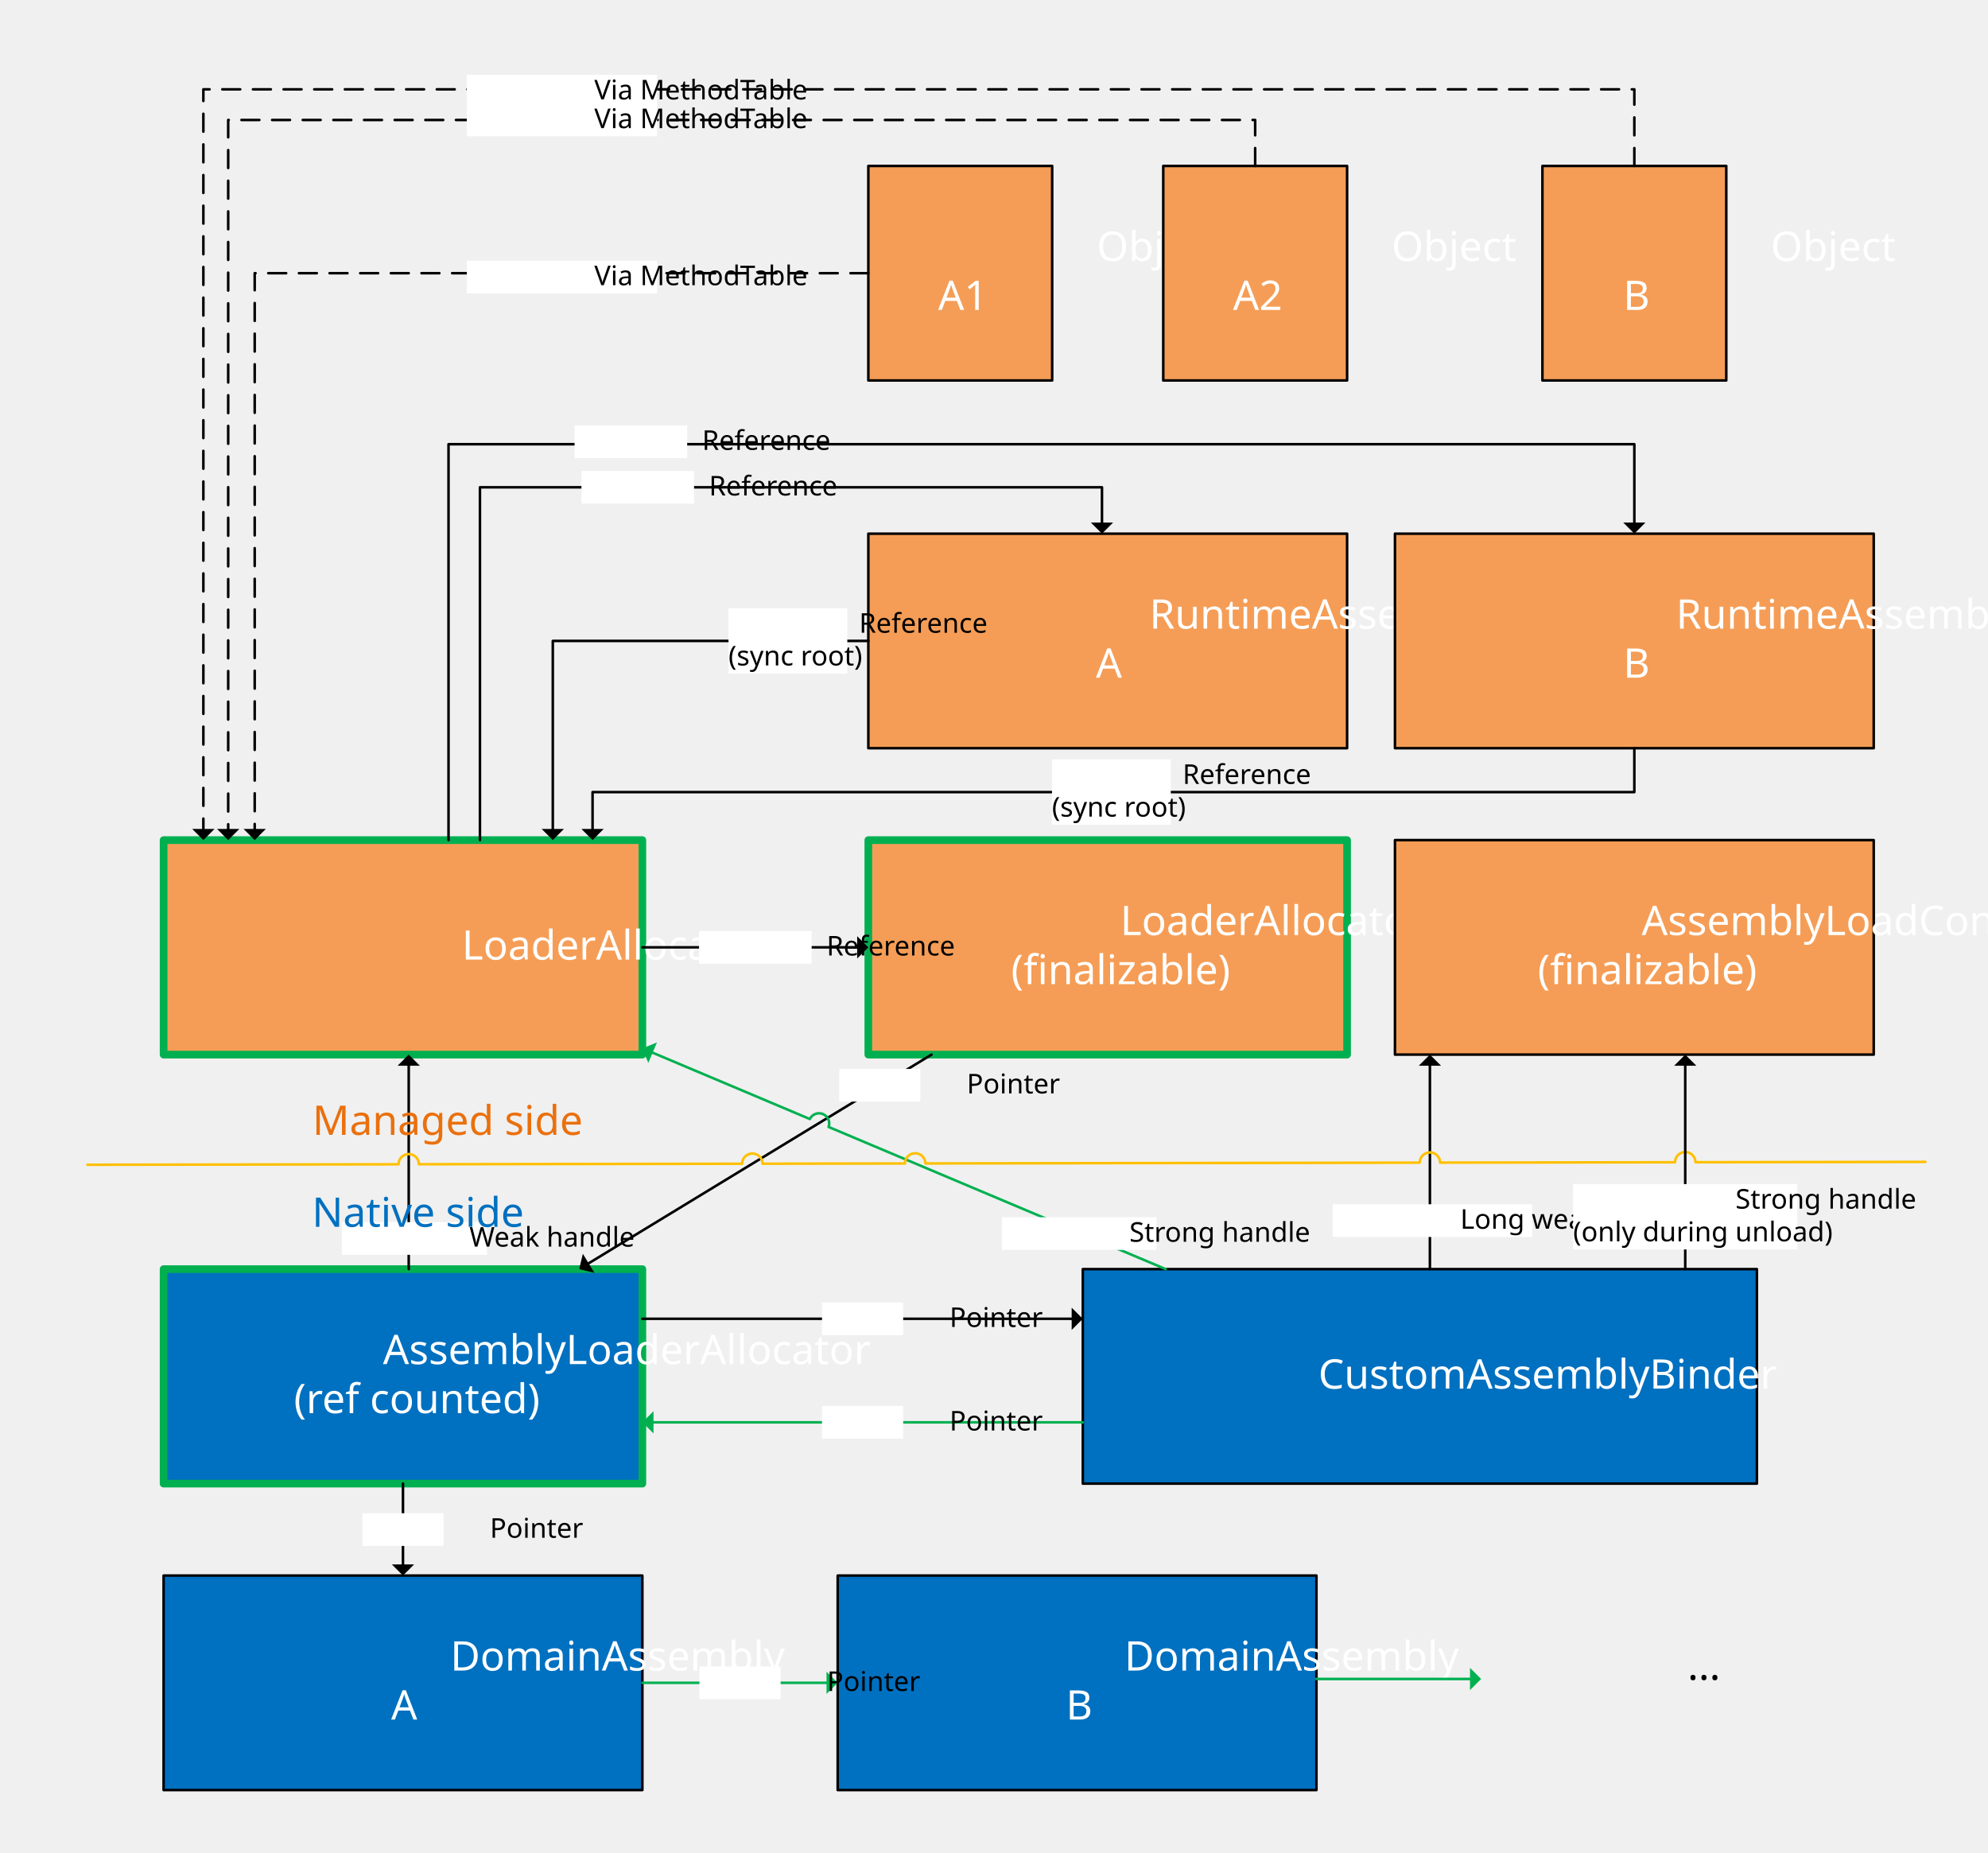
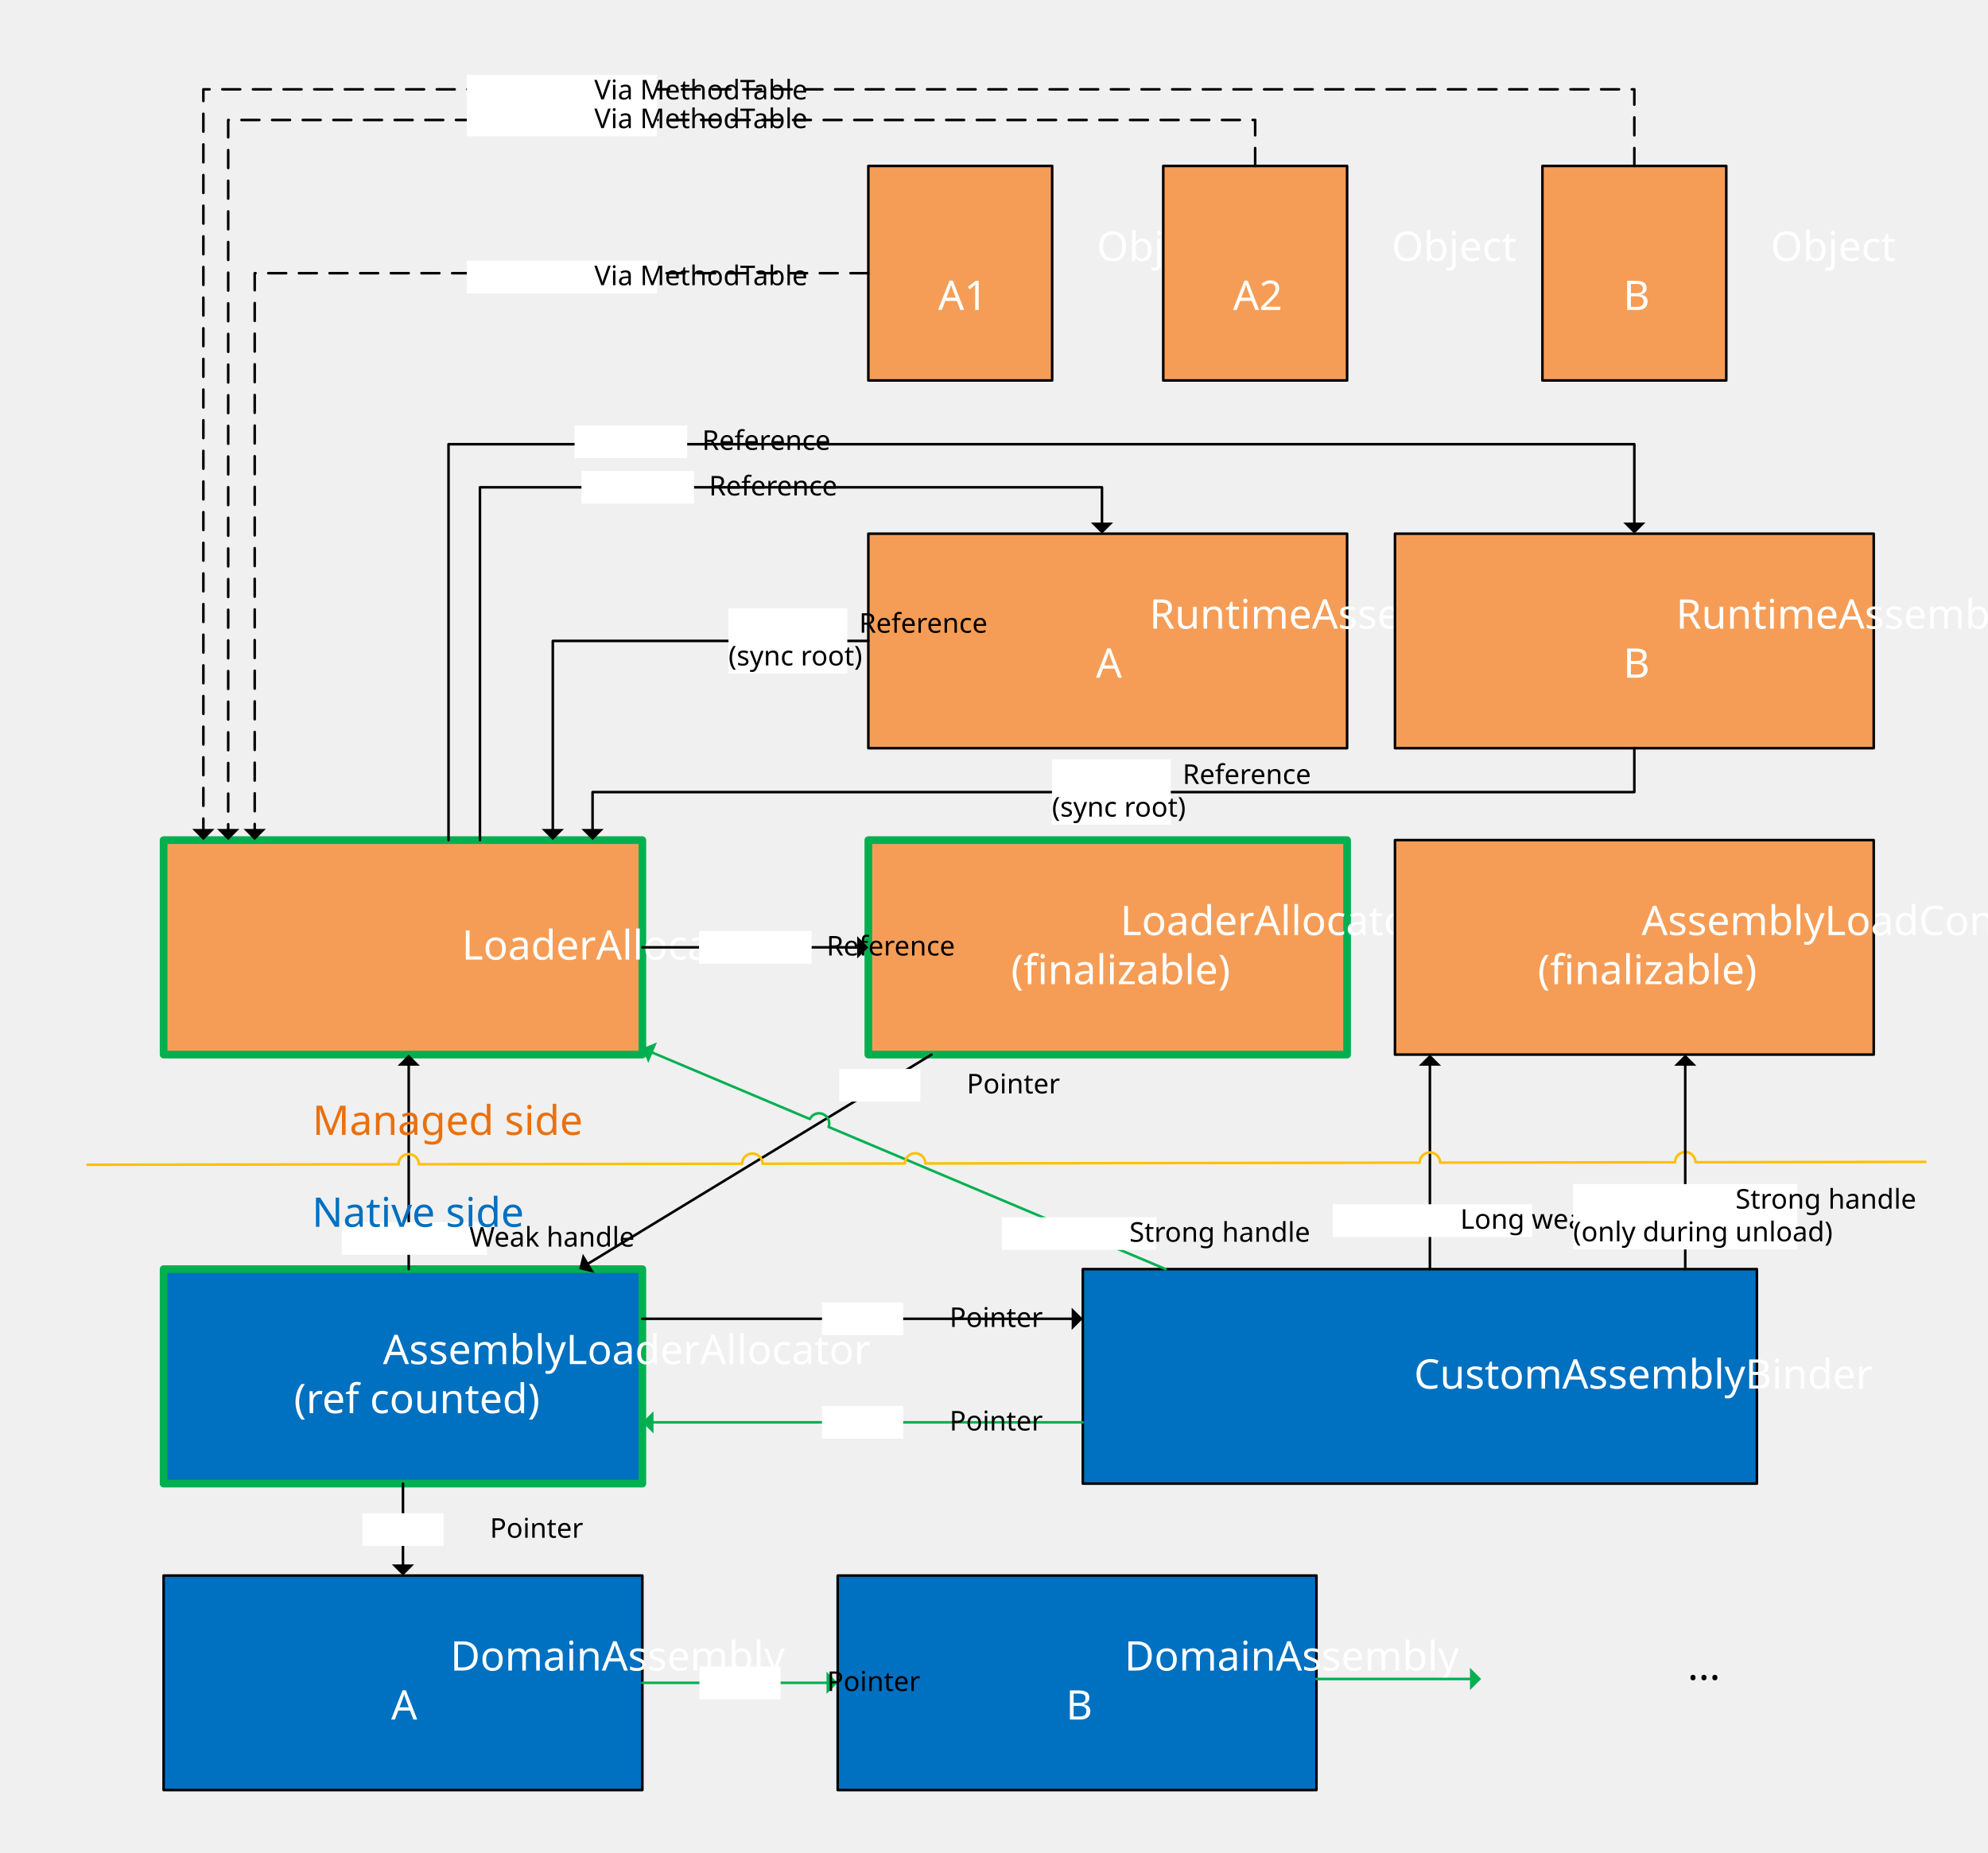
<svg xmlns="http://www.w3.org/2000/svg" xmlns:ns1="http://schemas.microsoft.com/visio/2003/SVGExtensions/" xmlns:xlink="http://www.w3.org/1999/xlink" width="8.11in" height="7.557in" viewBox="0 0 583.926 544.114" xml:space="preserve" color-interpolation-filters="sRGB" class="st19">
  <ns1:documentProperties ns1:langID="1033" ns1:viewMarkup="false">
    <ns1:userDefs>
      <ns1:ud ns1:nameU="msvNoAutoConnect" ns1:val="VT0(1):26" />
    </ns1:userDefs>
  </ns1:documentProperties>
  <style type="text/css">
	
		.st1 {fill:#f59d56;stroke:#000000;stroke-linecap:round;stroke-linejoin:round;stroke-width:0.75}
		.st2 {fill:#ffffff;font-family:Calibri;font-size:1em}
		.st3 {font-size:1em}
		.st4 {fill:#f59d56;stroke:#00b050;stroke-linecap:round;stroke-linejoin:round;stroke-width:2.25}
		.st5 {fill:#0070c0;stroke:#00b050;stroke-linecap:round;stroke-linejoin:round;stroke-width:2.25}
		.st6 {fill:#0070c0;stroke:#000000;stroke-linecap:round;stroke-linejoin:round;stroke-width:0.75}
		.st7 {marker-end:url(#mrkr2-52);stroke:#000000;stroke-dasharray:5.25,3.75;stroke-linecap:round;stroke-linejoin:round;stroke-width:0.75}
		.st8 {fill:#000000;fill-opacity:1;stroke:#000000;stroke-opacity:1;stroke-width:0.229}
		.st9 {fill:#ffffff;stroke:none;stroke-linecap:butt;stroke-width:7.2}
		.st10 {fill:#000000;font-family:Calibri;font-size:0.667em}
		.st11 {marker-end:url(#mrkr2-52);stroke:#000000;stroke-linecap:round;stroke-linejoin:round;stroke-width:0.75}
		.st12 {marker-end:url(#mrkr2-125);stroke:#00b050;stroke-linecap:round;stroke-linejoin:round;stroke-width:0.75}
		.st13 {fill:#00b050;fill-opacity:1;stroke:#00b050;stroke-opacity:1;stroke-width:0.229}
		.st14 {fill:none;stroke:none;stroke-linecap:round;stroke-linejoin:round;stroke-width:0.75}
		.st15 {fill:#000000;font-family:Calibri;font-size:1em}
		.st16 {stroke:#ffc000;stroke-linecap:round;stroke-linejoin:round;stroke-width:0.75}
		.st17 {fill:#ea700d;font-family:Calibri;font-size:1em}
		.st18 {fill:#0070c0;font-family:Calibri;font-size:1em}
		.st19 {fill:none;fill-rule:evenodd;font-size:12px;overflow:visible;stroke-linecap:square;stroke-miterlimit:3}
	
	</style>
  <defs id="Markers">
    <g id="lend2">
      <path d="M 1 1 L 0 0 L 1 -1 L 1 1 " style="stroke:none" />
    </g>
    <marker id="mrkr2-52" class="st8" ns1:arrowType="2" ns1:arrowSize="2" ns1:setback="4.36" refX="-4.36" orient="auto" markerUnits="strokeWidth" overflow="visible">
      <use xlink:href="#lend2" transform="scale(-4.36,-4.36) " />
    </marker>
    <marker id="mrkr2-125" class="st13" ns1:arrowType="2" ns1:arrowSize="2" ns1:setback="4.36" refX="-4.36" orient="auto" markerUnits="strokeWidth" overflow="visible">
      <use xlink:href="#lend2" transform="scale(-4.36,-4.36) " />
    </marker>
  </defs>
  <g ns1:mID="0" ns1:index="1" ns1:groupContext="foregroundPage">
    <ns1:pageProperties ns1:drawingScale="1" ns1:pageScale="1" ns1:drawingUnits="19" ns1:shadowOffsetX="9" ns1:shadowOffsetY="-9" />
    <ns1:layer ns1:name="Connector" ns1:index="0" />
    <g id="shape1-1" ns1:mID="1" ns1:groupContext="shape" transform="translate(255.051,-432.375)">
      <ns1:textBlock ns1:margins="rect(4,4,4,4)" />
      <ns1:textRect cx="27" cy="512.614" width="54" height="63" />
      <rect x="0" y="481.114" width="54" height="63" class="st1" />
      <text x="10.91" y="509.01" class="st2" ns1:langID="1033">
        <ns1:paragraph ns1:horizAlign="1" />
        <ns1:tabList />Object<ns1:newlineChar />
        <tspan x="20.49" dy="1.2em" class="st3">A1</tspan>
      </text>
    </g>
    <g id="shape2-5" ns1:mID="2" ns1:groupContext="shape" transform="translate(341.676,-432.375)">
      <ns1:textBlock ns1:margins="rect(4,4,4,4)" />
      <ns1:textRect cx="27" cy="512.614" width="54" height="63" />
      <rect x="0" y="481.114" width="54" height="63" class="st1" />
      <text x="10.91" y="509.01" class="st2" ns1:langID="1033">
        <ns1:paragraph ns1:horizAlign="1" />
        <ns1:tabList />Object<ns1:newlineChar />
        <tspan x="20.49" dy="1.2em" class="st3">A2</tspan>
      </text>
    </g>
    <g id="shape3-9" ns1:mID="3" ns1:groupContext="shape" transform="translate(453.051,-432.375)">
      <ns1:textBlock ns1:margins="rect(4,4,4,4)" />
      <ns1:textRect cx="27" cy="512.614" width="54" height="63" />
      <rect x="0" y="481.114" width="54" height="63" class="st1" />
      <text x="10.91" y="509.01" class="st2" ns1:langID="1033">
        <ns1:paragraph ns1:horizAlign="1" />
        <ns1:tabList />Object<ns1:newlineChar />
        <tspan x="23.74" dy="1.2em" class="st3">B</tspan>
      </text>
    </g>
    <g id="shape4-13" ns1:mID="4" ns1:groupContext="shape" transform="translate(255.051,-324.375)">
      <ns1:textBlock ns1:margins="rect(4,4,4,4)" />
      <ns1:textRect cx="70.312" cy="512.614" width="140.63" height="63" />
      <rect x="0" y="481.114" width="140.625" height="63" class="st1" />
      <text x="26.4" y="509.01" class="st2" ns1:langID="1033">
        <ns1:paragraph ns1:horizAlign="1" />
        <ns1:tabList />RuntimeAssembly<ns1:newlineChar />
        <tspan x="66.84" dy="1.2em" class="st3">A</tspan>
      </text>
    </g>
    <g id="shape5-17" ns1:mID="5" ns1:groupContext="shape" transform="translate(409.738,-324.375)">
      <ns1:textBlock ns1:margins="rect(4,4,4,4)" />
      <ns1:textRect cx="70.312" cy="512.614" width="140.63" height="63" />
      <rect x="0" y="481.114" width="140.625" height="63" class="st1" />
      <text x="26.4" y="509.01" class="st2" ns1:langID="1033">
        <ns1:paragraph ns1:horizAlign="1" />
        <ns1:tabList />RuntimeAssembly<ns1:newlineChar />
        <tspan x="67.05" dy="1.2em" class="st3">B</tspan>
      </text>
    </g>
    <g id="shape6-21" ns1:mID="6" ns1:groupContext="shape" transform="translate(48.0507,-234.375)">
      <ns1:textBlock ns1:margins="rect(4,4,4,4)" />
      <ns1:textRect cx="70.312" cy="512.614" width="140.63" height="63" />
      <rect x="0" y="481.114" width="140.625" height="63" class="st4" />
      <text x="31.46" y="516.21" class="st2" ns1:langID="1033">
        <ns1:paragraph ns1:horizAlign="1" />
        <ns1:tabList />LoaderAllocator</text>
    </g>
    <g id="shape7-24" ns1:mID="7" ns1:groupContext="shape" transform="translate(255.051,-234.375)">
      <ns1:textBlock ns1:margins="rect(4,4,4,4)" />
      <ns1:textRect cx="70.312" cy="512.614" width="140.63" height="63" />
      <rect x="0" y="481.114" width="140.625" height="63" class="st4" />
      <text x="17.84" y="509.01" class="st2" ns1:langID="1033">
        <ns1:paragraph ns1:horizAlign="1" />
        <ns1:tabList />LoaderAllocatorScout<ns1:newlineChar />
        <tspan x="41.93" dy="1.2em" class="st3">(finalizable)</tspan>
      </text>
    </g>
    <g id="shape8-28" ns1:mID="8" ns1:groupContext="shape" transform="translate(409.738,-234.375)">
      <ns1:textBlock ns1:margins="rect(4,4,4,4)" />
      <ns1:textRect cx="70.312" cy="512.614" width="140.63" height="63" />
      <rect x="0" y="481.114" width="140.625" height="63" class="st1" />
      <text x="16.29" y="509.01" class="st2" ns1:langID="1033">
        <ns1:paragraph ns1:horizAlign="1" />
        <ns1:tabList />AssemblyLoadContext<ns1:newlineChar />
        <tspan x="41.93" dy="1.2em" class="st3">(finalizable)</tspan>
      </text>
    </g>
    <g id="shape9-32" ns1:mID="9" ns1:groupContext="shape" transform="translate(48.0507,-108.375)">
      <ns1:textBlock ns1:margins="rect(4,4,4,4)" />
      <ns1:textRect cx="70.312" cy="512.614" width="140.63" height="63" />
      <rect x="0" y="481.114" width="140.625" height="63" class="st5" />
      <text x="8.27" y="509.01" class="st2" ns1:langID="1033">
        <ns1:paragraph ns1:horizAlign="1" />
        <ns1:tabList />AssemblyLoaderAllocator<ns1:newlineChar />
        <tspan x="38.26" dy="1.2em" class="st3">(ref counted)</tspan>
      </text>
    </g>
    <g id="shape10-36" ns1:mID="10" ns1:groupContext="shape" transform="translate(318.051,-108.375)">
      <ns1:textBlock ns1:margins="rect(4,4,4,4)" />
      <ns1:textRect cx="99" cy="512.614" width="198" height="63" />
      <rect x="0" y="481.114" width="198" height="63" class="st6" />
-       <text x="13.01" y="516.21" class="st2" ns1:langID="1033">
+       <text x="41.12" y="516.21" class="st2" ns1:langID="1033">
        <ns1:paragraph ns1:horizAlign="1" />
        <ns1:tabList />CustomAssemblyBinder</text>
    </g>
    <g id="shape11-39" ns1:mID="11" ns1:groupContext="shape" transform="translate(48.0507,-18.375)">
      <ns1:textBlock ns1:margins="rect(4,4,4,4)" />
      <ns1:textRect cx="70.312" cy="512.614" width="140.63" height="63" />
      <rect x="0" y="481.114" width="140.625" height="63" class="st6" />
      <text x="28.07" y="509.01" class="st2" ns1:langID="1033">
        <ns1:paragraph ns1:horizAlign="1" />
        <ns1:tabList />DomainAssembly<ns1:newlineChar />
        <tspan x="66.84" dy="1.2em" class="st3">A</tspan>
      </text>
    </g>
    <g id="shape12-43" ns1:mID="12" ns1:groupContext="shape" transform="translate(246.051,-18.375)">
      <ns1:textBlock ns1:margins="rect(4,4,4,4)" />
      <ns1:textRect cx="70.312" cy="512.614" width="140.63" height="63" />
      <rect x="0" y="481.114" width="140.625" height="63" class="st6" />
      <text x="28.07" y="509.01" class="st2" ns1:langID="1033">
        <ns1:paragraph ns1:horizAlign="1" />
        <ns1:tabList />DomainAssembly<ns1:newlineChar />
        <tspan x="67.05" dy="1.2em" class="st3">B</tspan>
      </text>
    </g>
    <g id="shape14-47" ns1:mID="14" ns1:groupContext="shape" ns1:layerMember="0" transform="translate(255.051,-463.875)">
      <ns1:textBlock ns1:margins="rect(4,4,4,4)" />
      <ns1:textRect cx="-90" cy="545.239" width="65.71" height="17.604" />
      <path d="M0 544.11 L-180.24 544.11 L-180.24 707.34" class="st7" />
      <rect ns1:rectContext="textBkgnd" x="-117.945" y="540.44" width="55.89" height="9.6" class="st9" />
      <text x="-117.94" y="547.64" class="st10" ns1:langID="1033">
        <ns1:paragraph ns1:horizAlign="1" />
        <ns1:tabList />Via MethodTable</text>
    </g>
    <g id="shape15-55" ns1:mID="15" ns1:groupContext="shape" ns1:layerMember="0" transform="translate(368.676,-495.375)">
      <ns1:textBlock ns1:margins="rect(4,4,4,4)" />
      <ns1:textRect cx="-203.625" cy="530.614" width="65.71" height="17.604" />
      <path d="M0 544.11 L0 530.61 L-301.65 530.61 L-301.65 738.84" class="st7" />
      <rect ns1:rectContext="textBkgnd" x="-231.57" y="525.815" width="55.89" height="9.6" class="st9" />
      <text x="-231.57" y="533.01" class="st10" ns1:langID="1033">
        <ns1:paragraph ns1:horizAlign="1" />
        <ns1:tabList />Via MethodTable</text>
    </g>
    <g id="shape16-62" ns1:mID="16" ns1:groupContext="shape" ns1:layerMember="0" transform="translate(480.051,-495.375)">
      <ns1:textBlock ns1:margins="rect(4,4,4,4)" />
      <ns1:textRect cx="-315" cy="522.177" width="65.71" height="17.604" />
      <path d="M0 544.11 L0 521.61 L-420.32 521.61 L-420.32 738.84" class="st7" />
      <rect ns1:rectContext="textBkgnd" x="-342.945" y="517.377" width="55.89" height="9.6" class="st9" />
      <text x="-342.94" y="524.58" class="st10" ns1:langID="1033">
        <ns1:paragraph ns1:horizAlign="1" />
        <ns1:tabList />Via MethodTable</text>
    </g>
    <g id="shape21-69" ns1:mID="21" ns1:groupContext="shape" ns1:layerMember="0" transform="translate(131.742,-297.375)">
      <ns1:textBlock ns1:margins="rect(4,4,4,4)" />
      <ns1:textRect cx="53.559" cy="427.114" width="42.9" height="17.604" />
      <path d="M0 544.11 L0 427.84 L348.31 427.84 L348.31 450.84" class="st11" />
      <rect ns1:rectContext="textBkgnd" x="37.019" y="422.315" width="33.081" height="9.6" class="st9" />
      <text x="37.02" y="429.51" class="st10" ns1:langID="1033">
        <ns1:paragraph ns1:horizAlign="1" />
        <ns1:tabList />Reference</text>
    </g>
    <g id="shape22-76" ns1:mID="22" ns1:groupContext="shape" ns1:layerMember="0" transform="translate(140.97,-297.375)">
      <ns1:textBlock ns1:margins="rect(4,4,4,4)" />
      <ns1:textRect cx="46.353" cy="440.493" width="42.9" height="17.604" />
      <path d="M0 544.11 L0 440.49 L182.71 440.49 L182.71 450.84" class="st11" />
      <rect ns1:rectContext="textBkgnd" x="29.812" y="435.693" width="33.081" height="9.6" class="st9" />
      <text x="29.81" y="442.89" class="st10" ns1:langID="1033">
        <ns1:paragraph ns1:horizAlign="1" />
        <ns1:tabList />Reference</text>
    </g>
    <g id="shape23-83" ns1:mID="23" ns1:groupContext="shape" ns1:layerMember="0" transform="translate(255.051,-355.875)">
      <ns1:textBlock ns1:margins="rect(4,4,4,4)" />
      <ns1:textRect cx="-23.625" cy="544.114" width="44.72" height="27.203" />
      <path d="M0 544.11 L-92.68 544.11 L-92.68 599.34" class="st11" />
      <rect ns1:rectContext="textBkgnd" x="-41.076" y="534.515" width="34.902" height="19.2" class="st9" />
      <text x="-40.17" y="541.71" class="st10" ns1:langID="1033">
        <ns1:paragraph ns1:horizAlign="1" />
        <ns1:tabList />Reference<ns1:newlineChar />
        <tspan x="-41.08" dy="1.2em" class="st3">(sync root)</tspan>
      </text>
    </g>
    <g id="shape24-91" ns1:mID="24" ns1:groupContext="shape" ns1:layerMember="0" transform="translate(480.051,-324.375)">
      <ns1:textBlock ns1:margins="rect(4,4,4,4)" />
      <ns1:textRect cx="-153.608" cy="557.006" width="44.72" height="27.203" />
      <path d="M0 544.11 L0 557.01 L-306 557.01 L-306 567.84" class="st11" />
      <rect ns1:rectContext="textBkgnd" x="-171.059" y="547.406" width="34.902" height="19.2" class="st9" />
      <text x="-170.15" y="554.61" class="st10" ns1:langID="1033">
        <ns1:paragraph ns1:horizAlign="1" />
        <ns1:tabList />Reference<ns1:newlineChar />
        <tspan x="-171.06" dy="1.2em" class="st3">(sync root)</tspan>
      </text>
    </g>
    <g id="shape25-99" ns1:mID="25" ns1:groupContext="shape" ns1:layerMember="0" transform="translate(188.676,-256.875)">
      <ns1:textBlock ns1:margins="rect(4,4,4,4)" />
      <ns1:textRect cx="33.188" cy="535.114" width="42.9" height="17.604" />
      <path d="M0 535.11 L63.1 535.11" class="st11" />
      <rect ns1:rectContext="textBkgnd" x="16.647" y="530.315" width="33.081" height="9.6" class="st9" />
      <text x="16.65" y="537.51" class="st10" ns1:langID="1033">
        <ns1:paragraph ns1:horizAlign="1" />
        <ns1:tabList />Reference</text>
    </g>
    <g id="shape26-106" ns1:mID="26" ns1:groupContext="shape" ns1:layerMember="0" transform="translate(111.051,-171.375)">
      <ns1:textBlock ns1:margins="rect(4,4,4,4)" />
      <ns1:textRect cx="10.688" cy="535.114" width="52.45" height="17.604" />
      <path d="M9 544.11 L9 484.38" class="st11" />
      <rect ns1:rectContext="textBkgnd" x="-10.629" y="530.315" width="42.632" height="9.6" class="st9" />
      <text x="-10.63" y="537.51" class="st10" ns1:langID="1033">
        <ns1:paragraph ns1:horizAlign="1" />
        <ns1:tabList />Weak handle</text>
    </g>
    <g id="shape27-113" ns1:mID="27" ns1:groupContext="shape" ns1:layerMember="0" transform="translate(188.676,-147.78)">
      <ns1:textBlock ns1:margins="rect(4,4,4,4)" />
      <ns1:textRect cx="64.688" cy="535.114" width="40" height="17.604" />
      <path d="M0 535.11 L126.1 535.11" class="st11" />
      <rect ns1:rectContext="textBkgnd" x="52.768" y="530.315" width="23.84" height="9.6" class="st9" />
      <text x="52.77" y="537.51" class="st10" ns1:langID="1033">
        <ns1:paragraph ns1:horizAlign="1" />
        <ns1:tabList />Pointer</text>
    </g>
    <g id="shape28-120" ns1:mID="28" ns1:groupContext="shape" ns1:layerMember="0" transform="translate(318.051,-117.375)">
      <ns1:textBlock ns1:margins="rect(4,4,4,4)" />
      <ns1:textRect cx="-64.688" cy="535.114" width="40" height="17.604" />
      <path d="M0 535.11 L-126.1 535.11" class="st12" />
      <rect ns1:rectContext="textBkgnd" x="-76.607" y="530.315" width="23.84" height="9.6" class="st9" />
      <text x="-76.61" y="537.51" class="st10" ns1:langID="1033">
        <ns1:paragraph ns1:horizAlign="1" />
        <ns1:tabList />Pointer</text>
    </g>
    <g id="shape29-128" ns1:mID="29" ns1:groupContext="shape" ns1:layerMember="0" transform="translate(109.363,-108.375)">
      <ns1:textBlock ns1:margins="rect(4,4,4,4)" />
      <ns1:textRect cx="9" cy="557.614" width="40" height="17.604" />
      <path d="M9 544.11 L9 567.84" class="st11" />
      <rect ns1:rectContext="textBkgnd" x="-2.92" y="552.815" width="23.84" height="9.6" class="st9" />
      <text x="-2.92" y="560.01" class="st10" ns1:langID="1033">
        <ns1:paragraph ns1:horizAlign="1" />
        <ns1:tabList />Pointer</text>
    </g>
    <g id="shape30-135" ns1:mID="30" ns1:groupContext="shape" ns1:layerMember="0" transform="translate(188.676,-40.875)">
      <ns1:textBlock ns1:margins="rect(4,4,4,4)" />
      <ns1:textRect cx="28.688" cy="535.114" width="40" height="17.604" />
      <path d="M0 535.11 L54.1 535.11" class="st12" />
      <rect ns1:rectContext="textBkgnd" x="16.768" y="530.315" width="23.84" height="9.6" class="st9" />
      <text x="16.77" y="537.51" class="st10" ns1:langID="1033">
        <ns1:paragraph ns1:horizAlign="1" />
        <ns1:tabList />Pointer</text>
    </g>
    <g id="shape31-142" ns1:mID="31" ns1:groupContext="shape" ns1:layerMember="0" transform="translate(386.676,-42)">
      <path d="M0 535.11 L45.1 535.11" class="st12" />
    </g>
    <g id="shape32-147" ns1:mID="32" ns1:groupContext="shape" ns1:layerMember="0" transform="translate(410.999,-171.375)">
      <ns1:textBlock ns1:margins="rect(4,4,4,4)" />
      <ns1:textRect cx="9.751" cy="529.864" width="68.41" height="17.604" />
      <path d="M9 544.11 L9 484.38" class="st11" />
      <rect ns1:rectContext="textBkgnd" x="-19.545" y="525.065" width="58.593" height="9.6" class="st9" />
      <text x="-19.55" y="532.26" class="st10" ns1:langID="1033">
        <ns1:paragraph ns1:horizAlign="1" />
        <ns1:tabList />Long weak handle</text>
    </g>
    <g id="shape33-154" ns1:mID="33" ns1:groupContext="shape" ns1:layerMember="0" transform="translate(273.613,-234.375)">
      <ns1:textBlock ns1:margins="rect(4,4,4,4)" />
      <ns1:textRect cx="-15.188" cy="553.114" width="40" height="17.604" />
      <path d="M0 544.11 L-100.71 605.41" class="st11" />
      <rect ns1:rectContext="textBkgnd" x="-27.107" y="548.315" width="23.84" height="9.6" class="st9" />
      <text x="-27.11" y="555.51" class="st10" ns1:langID="1033">
        <ns1:paragraph ns1:horizAlign="1" />
        <ns1:tabList />Pointer</text>
    </g>
    <g id="shape34-161" ns1:mID="34" ns1:groupContext="shape" ns1:layerMember="0" transform="translate(342.379,-171.375)">
      <ns1:textBlock ns1:margins="rect(4,4,4,4)" />
      <ns1:textRect cx="-25.406" cy="533.679" width="55.22" height="17.604" />
      <path d="M0 544.11 L-98.99 502.36 A3 3 -180 0 0 -104.51 500.03 L-150.69 480.55" class="st12" />
      <rect ns1:rectContext="textBkgnd" x="-48.105" y="528.879" width="45.398" height="9.6" class="st9" />
      <text x="-48.11" y="536.08" class="st10" ns1:langID="1033">
        <ns1:paragraph ns1:horizAlign="1" />
        <ns1:tabList />Strong handle</text>
    </g>
    <g id="shape35-168" ns1:mID="35" ns1:groupContext="shape" transform="translate(431.676,-43.0313)">
      <ns1:textBlock ns1:margins="rect(4,4,4,4)" />
      <ns1:textRect cx="12.375" cy="532.771" width="24.75" height="22.688" />
      <rect x="0" y="521.427" width="24.75" height="22.688" class="st14" />
      <text x="7.83" y="536.37" class="st15" ns1:langID="1033">
        <ns1:paragraph ns1:horizAlign="1" />
        <ns1:tabList />...</text>
    </g>
    <g id="shape36-171" ns1:mID="36" ns1:groupContext="shape" ns1:layerMember="0" transform="translate(25.6723,-193.449)">
      <path d="M0 535.54 L91.38 535.4 A3 3 0 1 1 97.38 535.39 L192.3 535.24 A3 3 0 1 1 198.3 535.23 L240.14 535.16 A3 3 0 0        1 246.14 535.15 L391.33 534.92 A3 3 0 1 1 397.33 534.91 L466.33 534.8 A3 3 0 0 1 472.33 534.8 L539.88 534.69" class="st16" />
    </g>
    <g id="shape37-174" ns1:mID="37" ns1:groupContext="shape" transform="translate(25.6723,-207.375)">
      <ns1:textBlock ns1:margins="rect(4,4,4,4)" />
      <ns1:textRect cx="44.156" cy="537.083" width="88.32" height="14.062" />
      <rect x="0" y="530.052" width="88.312" height="14.062" class="st14" />
      <text x="9.95" y="540.68" class="st17" ns1:langID="1033">
        <ns1:paragraph ns1:horizAlign="1" />
        <ns1:tabList />Managed side</text>
    </g>
    <g id="shape38-177" ns1:mID="38" ns1:groupContext="shape" transform="translate(18.375,-180.375)">
      <ns1:textBlock ns1:margins="rect(4,4,4,4)" />
      <ns1:textRect cx="44.156" cy="537.083" width="88.32" height="14.062" />
      <rect x="0" y="530.052" width="88.312" height="14.062" class="st14" />
      <text x="17.11" y="540.68" class="st18" ns1:langID="1033">
        <ns1:paragraph ns1:horizAlign="1" />
        <ns1:tabList />Native side</text>
    </g>
    <g id="shape39-180" ns1:mID="39" ns1:groupContext="shape" ns1:layerMember="0" transform="translate(486,-171.375)">
      <ns1:textBlock ns1:margins="rect(4,4,4,4)" />
      <ns1:textRect cx="9" cy="528.739" width="75.66" height="27.203" />
      <path d="M9 544.11 L9 484.38" class="st11" />
      <rect ns1:rectContext="textBkgnd" x="-23.922" y="519.14" width="65.843" height="19.2" class="st9" />
      <text x="-13.7" y="526.34" class="st10" ns1:langID="1033">
        <ns1:paragraph ns1:horizAlign="1" />
        <ns1:tabList />Strong handle<ns1:newlineChar />
        <tspan x="-23.92" dy="1.2em" class="st3">(only during unload)</tspan>
      </text>
    </g>
  </g>
</svg>
